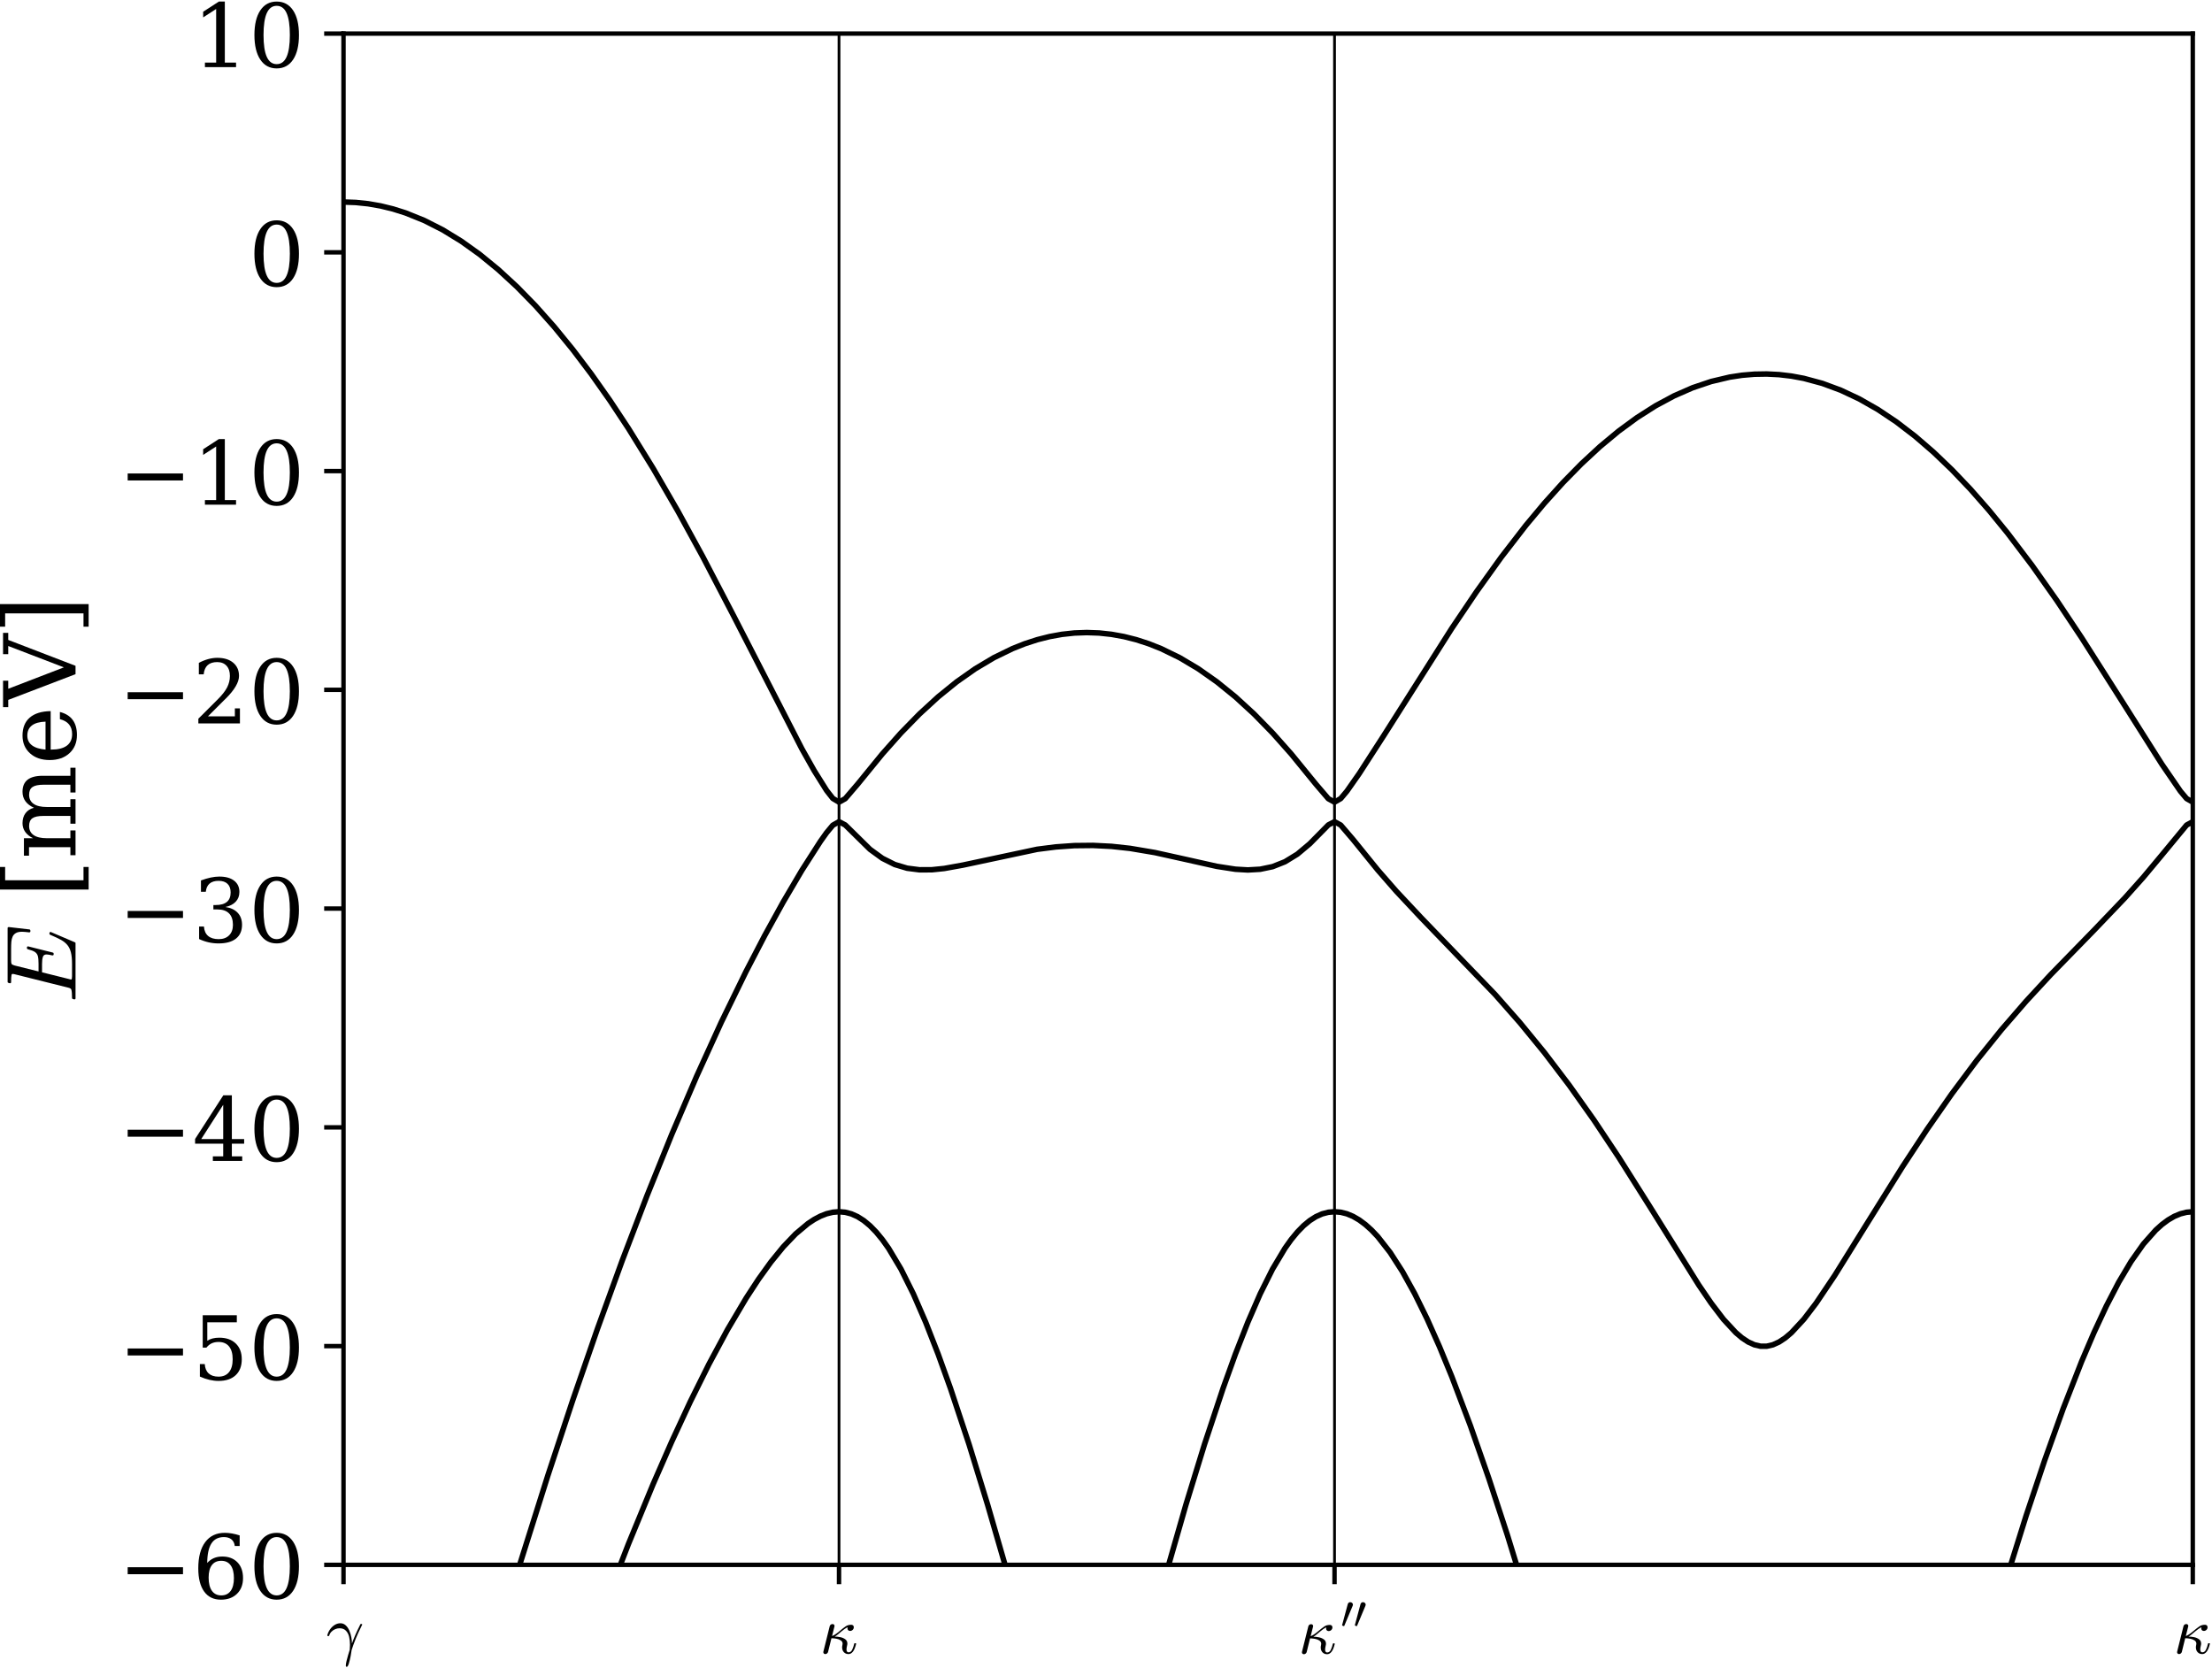
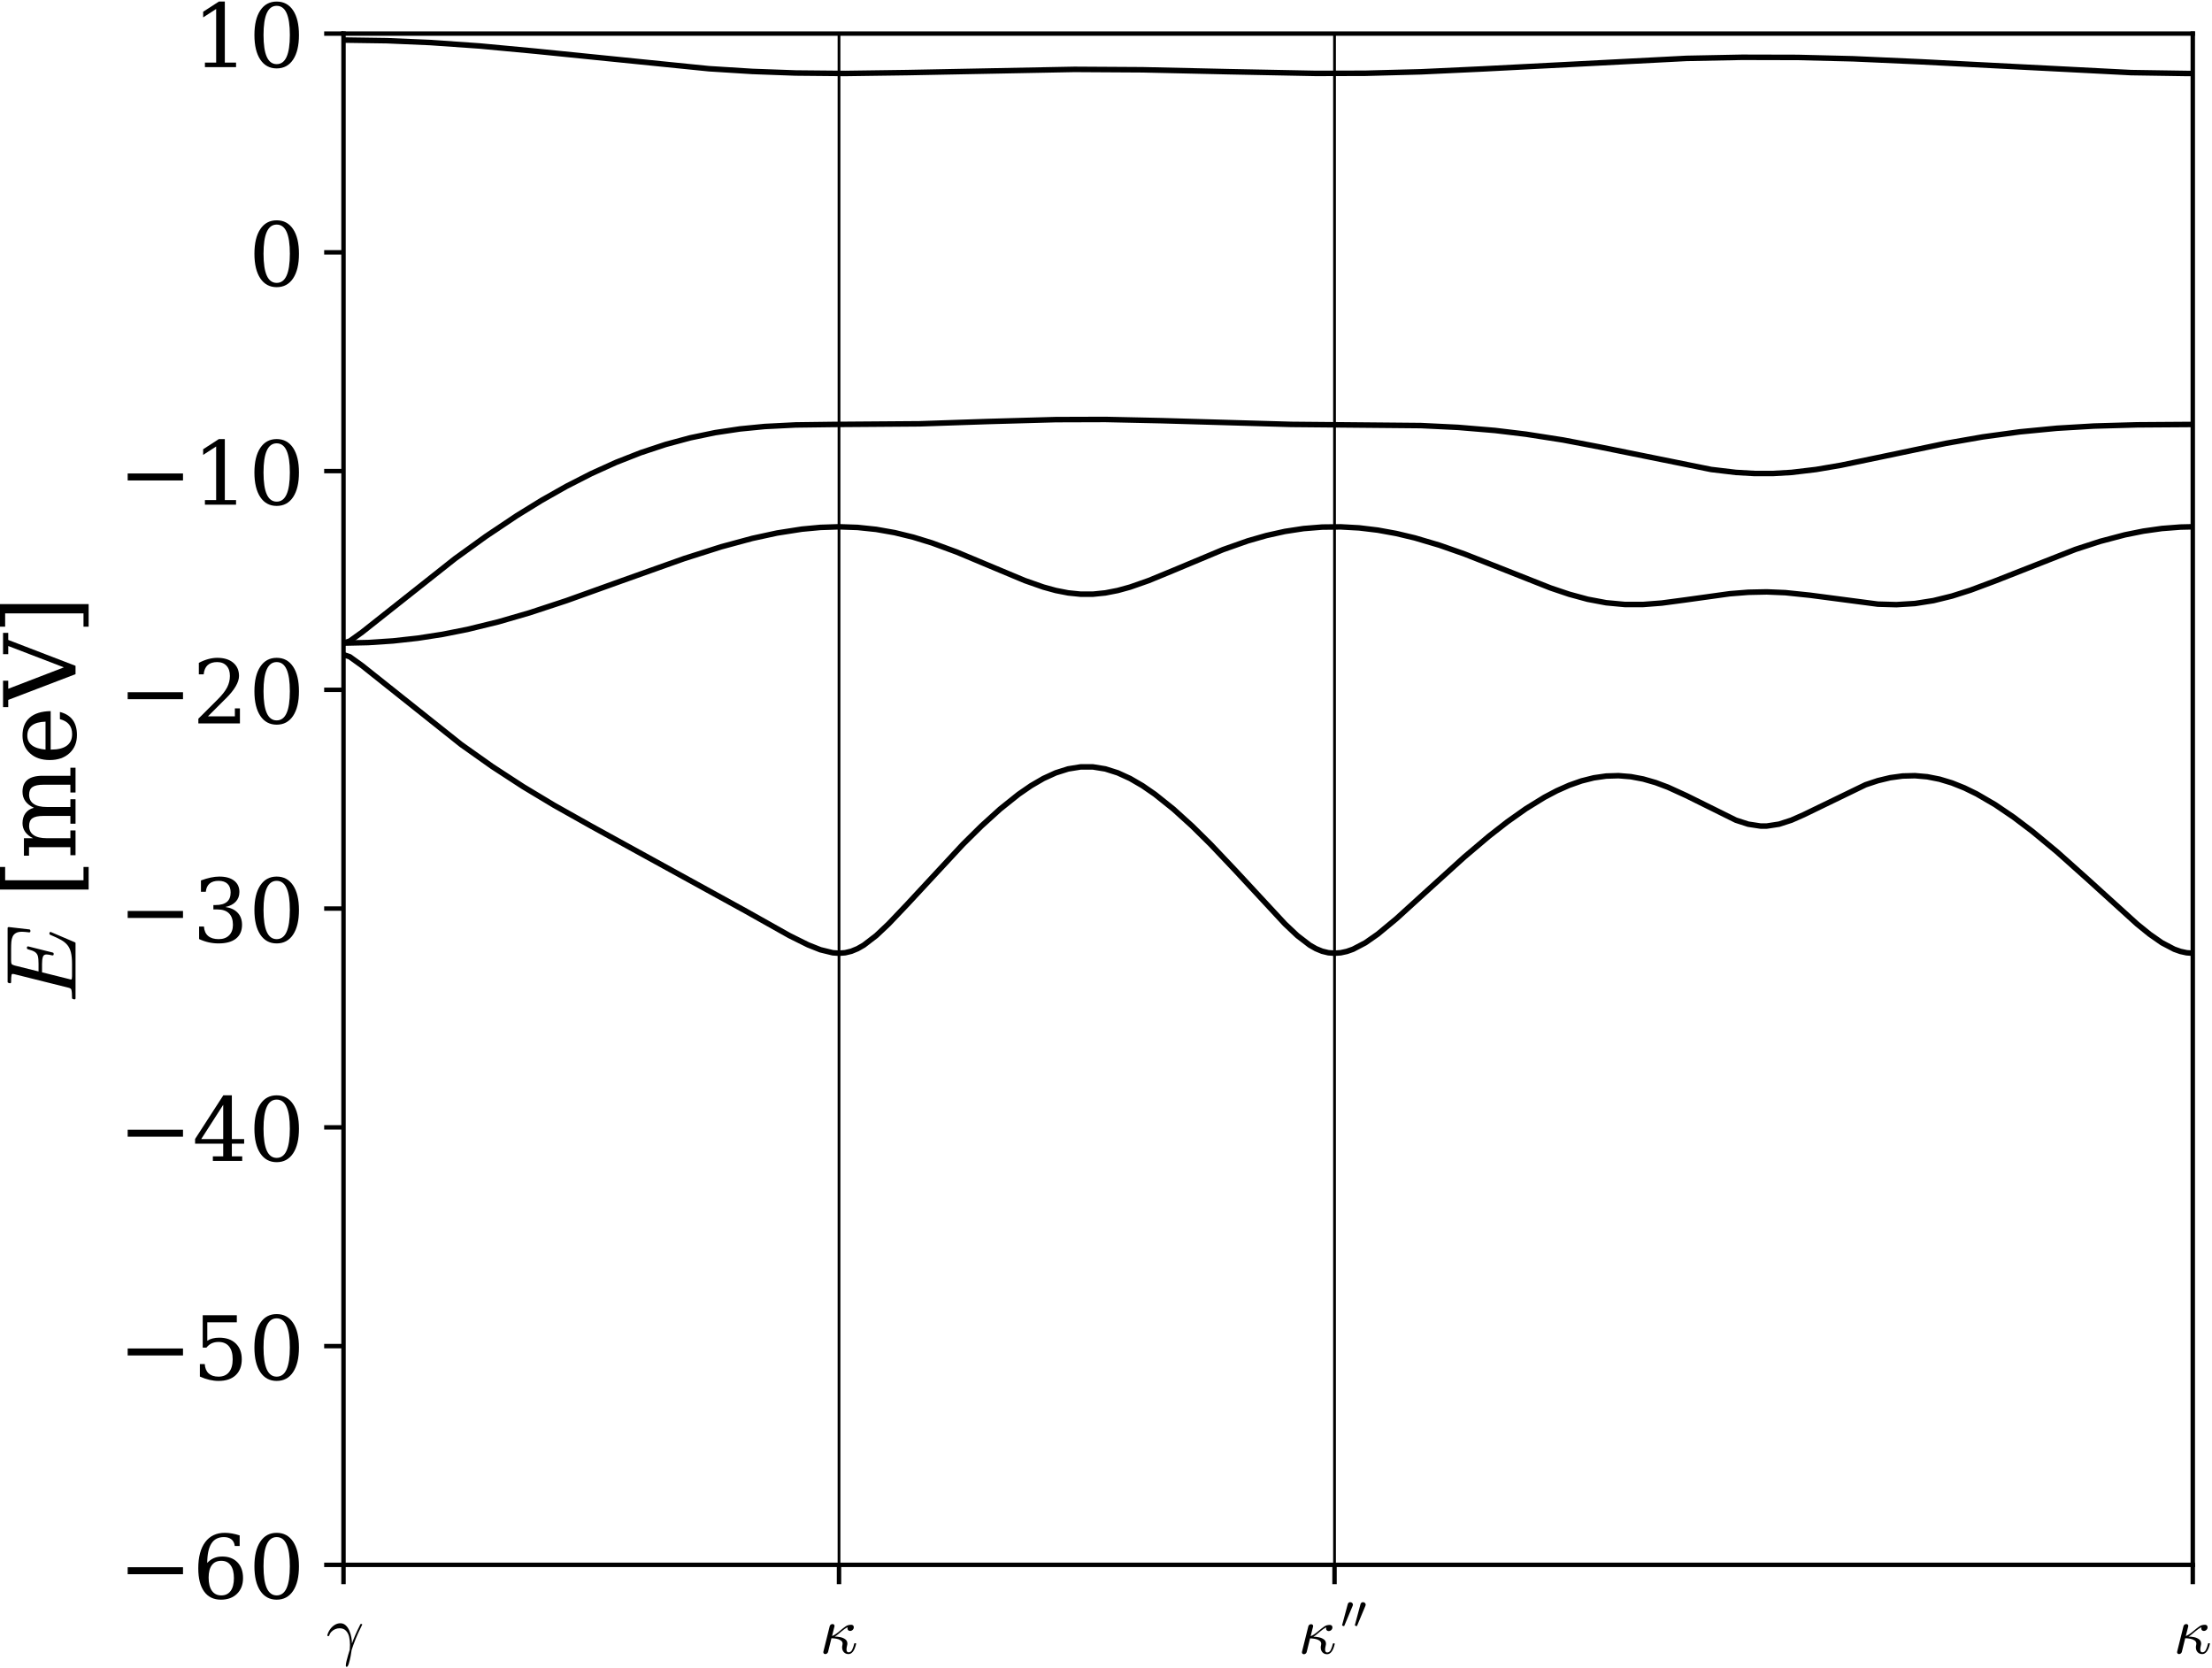
<svg xmlns="http://www.w3.org/2000/svg" xmlns:xlink="http://www.w3.org/1999/xlink" width="400.468pt" height="301.892pt" viewBox="0 0 400.468 301.892" version="1.1">
  <defs>
    <style type="text/css">*{stroke-linejoin: round; stroke-linecap: butt}</style>
  </defs>
  <g id="figure_1">
    <g id="patch_1">
      <path d="M 0 301.892  L 400.468 301.892  L 400.468 0  L 0 0  L 0 301.892  z " style="fill: none" />
    </g>
    <g id="axes_1">
      <g id="patch_2">
        <path d="M 62.188 283.279  L 396.988 283.279  L 396.988 6.079  L 62.188 6.079  L 62.188 283.279  z " style="fill: none" />
      </g>
      <g id="line2d_1">
-         <path d="M 62.188 283.279  L 62.188 6.079  " clip-path="url(#pd51ae685b4)" style="fill: none; stroke: #000000; stroke-width: 0.5; stroke-linecap: square" />
+         <path d="M 62.188 283.279  L 62.188 6.079  " clip-path="url(#pbfb2d1242e)" style="fill: none; stroke: #000000; stroke-width: 0.5; stroke-linecap: square" />
      </g>
      <g id="line2d_2">
-         <path d="M 151.898 283.279  L 151.898 6.079  " clip-path="url(#pd51ae685b4)" style="fill: none; stroke: #000000; stroke-width: 0.5; stroke-linecap: square" />
+         <path d="M 151.898 283.279  L 151.898 6.079  " clip-path="url(#pbfb2d1242e)" style="fill: none; stroke: #000000; stroke-width: 0.5; stroke-linecap: square" />
      </g>
      <g id="line2d_3">
-         <path d="M 241.607 283.279  L 241.607 6.079  " clip-path="url(#pd51ae685b4)" style="fill: none; stroke: #000000; stroke-width: 0.5; stroke-linecap: square" />
+         <path d="M 241.607 283.279  L 241.607 6.079  " clip-path="url(#pbfb2d1242e)" style="fill: none; stroke: #000000; stroke-width: 0.5; stroke-linecap: square" />
      </g>
      <g id="line2d_4">
-         <path d="M 396.988 283.279  L 396.988 6.079  " clip-path="url(#pd51ae685b4)" style="fill: none; stroke: #000000; stroke-width: 0.5; stroke-linecap: square" />
+         <path d="M 396.988 283.279  L 396.988 6.079  " clip-path="url(#pbfb2d1242e)" style="fill: none; stroke: #000000; stroke-width: 0.5; stroke-linecap: square" />
      </g>
      <g id="matplotlib.axis_1">
        <g id="xtick_1">
          <g id="line2d_5">
            <defs>
-               <path id="mf1d6343870" d="M 0 0  L 0 3.5  " style="stroke: #000000; stroke-width: 0.8" />
+               <path id="mf1cf1cf50a" d="M 0 0  L 0 3.5  " style="stroke: #000000; stroke-width: 0.8" />
            </defs>
            <g>
-               <use xlink:href="#mf1d6343870" x="62.188" y="283.279" style="stroke: #000000; stroke-width: 0.8" />
+               <use xlink:href="#mf1cf1cf50a" x="62.188" y="283.279" style="stroke: #000000; stroke-width: 0.8" />
            </g>
          </g>
          <g id="text_1">
            <g transform="translate(59.06813 299.2525) scale(0.12 -0.12)">
              <defs>
                <path id="Cmmi10-b0" d="M 1888 -1253  Q 1888 -1109 1952 -834  Q 2016 -559 2108 -248  Q 2200 63 2266 263  Q 2291 581 2291 744  Q 2291 1156 2209 1511  Q 2128 1866 1903 2105  Q 1678 2344 1275 2344  Q 1063 2344 852 2253  Q 641 2163 489 2000  Q 338 1838 281 1631  Q 269 1594 231 1594  L 153 1594  Q 103 1594 103 1650  L 103 1672  Q 175 1959 358 2226  Q 541 2494 805 2661  Q 1069 2828 1363 2828  Q 1663 2828 1881 2625  Q 2100 2422 2231 2109  Q 2363 1797 2420 1478  Q 2478 1159 2478 878  Q 2800 1753 3200 2534  L 3297 2741  Q 3316 2759 3341 2759  L 3419 2759  Q 3469 2759 3469 2700  Q 3469 2688 3456 2663  L 3359 2463  Q 3081 1909 2848 1340  Q 2616 772 2450 244  Q 2425 28 2354 -347  Q 2284 -722 2184 -1045  Q 2084 -1369 1984 -1381  Q 1888 -1381 1888 -1253  z " transform="scale(0.015625)" />
              </defs>
              <use xlink:href="#Cmmi10-b0" transform="translate(0 0.8125)" />
            </g>
          </g>
        </g>
        <g id="xtick_2">
          <g id="line2d_6">
            <g>
-               <use xlink:href="#mf1d6343870" x="151.898" y="283.279" style="stroke: #000000; stroke-width: 0.8" />
+               <use xlink:href="#mf1cf1cf50a" x="151.898" y="283.279" style="stroke: #000000; stroke-width: 0.8" />
            </g>
          </g>
          <g id="text_2">
            <g transform="translate(148.4175 299.3969) scale(0.12 -0.12)">
              <defs>
                <path id="Cmmi10-2219" d="M 341 109  Q 341 147 347 166  L 959 2625  Q 984 2716 1059 2772  Q 1134 2828 1228 2828  Q 1309 2828 1365 2779  Q 1422 2731 1422 2650  Q 1422 2631 1420 2620  Q 1419 2609 1416 2597  L 1184 1672  Q 1441 1756 1866 2111  Q 2291 2466 2508 2612  Q 2725 2759 3041 2759  Q 3144 2759 3214 2695  Q 3284 2631 3284 2522  Q 3284 2372 3176 2267  Q 3069 2163 2919 2163  Q 2816 2163 2745 2230  Q 2675 2297 2675 2400  Q 2675 2472 2700 2522  Q 2547 2459 2386 2346  Q 2225 2234 2094 2120  Q 1963 2006 1778 1853  Q 1594 1700 1447 1619  Q 1709 1619 1984 1562  Q 2259 1506 2461 1356  Q 2663 1206 2663 947  Q 2663 844 2638 769  Q 2578 513 2578 384  Q 2578 97 2778 97  Q 3006 97 3128 350  Q 3250 603 3328 941  Q 3341 978 3378 978  L 3456 978  Q 3481 978 3497 961  Q 3513 944 3513 922  Q 3513 916 3506 903  Q 3272 -72 2766 -72  Q 2584 -72 2445 12  Q 2306 97 2231 242  Q 2156 388 2156 569  Q 2156 684 2181 781  Q 2203 869 2203 928  Q 2203 1134 2020 1253  Q 1838 1372 1589 1415  Q 1341 1459 1125 1459  L 800 141  Q 778 53 701 -9  Q 625 -72 531 -72  Q 453 -72 397 -22  Q 341 28 341 109  z " transform="scale(0.015625)" />
              </defs>
              <use xlink:href="#Cmmi10-2219" transform="translate(0 0.8125)" />
            </g>
          </g>
        </g>
        <g id="xtick_3">
          <g id="line2d_7">
            <g>
-               <use xlink:href="#mf1d6343870" x="241.607" y="283.279" style="stroke: #000000; stroke-width: 0.8" />
+               <use xlink:href="#mf1cf1cf50a" x="241.607" y="283.279" style="stroke: #000000; stroke-width: 0.8" />
            </g>
          </g>
          <g id="text_3">
            <g transform="translate(235.0669 299.3969) scale(0.12 -0.12)">
              <defs>
                <path id="Cmsy10-30" d="M 225 347  Q 184 359 184 409  L 966 3316  Q 1003 3434 1093 3506  Q 1184 3578 1300 3578  Q 1450 3578 1564 3479  Q 1678 3381 1678 3231  Q 1678 3166 1644 3084  L 488 319  Q 466 275 428 275  Q 394 275 320 306  Q 247 338 225 347  z " transform="scale(0.015625)" />
              </defs>
              <use xlink:href="#Cmmi10-2219" transform="translate(0 0.601562)" />
              <use xlink:href="#Cmsy10-30" transform="translate(63.92047 38.86563) scale(0.7)" />
              <use xlink:href="#Cmsy10-30" transform="translate(83.16363 38.86563) scale(0.7)" />
            </g>
          </g>
        </g>
        <g id="xtick_4">
          <g id="line2d_8">
            <g>
-               <use xlink:href="#mf1d6343870" x="396.988" y="283.279" style="stroke: #000000; stroke-width: 0.8" />
+               <use xlink:href="#mf1cf1cf50a" x="396.988" y="283.279" style="stroke: #000000; stroke-width: 0.8" />
            </g>
          </g>
          <g id="text_4">
            <g transform="translate(393.5081 299.3969) scale(0.12 -0.12)">
              <use xlink:href="#Cmmi10-2219" transform="translate(0 0.8125)" />
            </g>
          </g>
        </g>
      </g>
      <g id="matplotlib.axis_2">
        <g id="ytick_1">
          <g id="line2d_9">
            <defs>
-               <path id="m830ee6f507" d="M 0 0  L -3.5 0  " style="stroke: #000000; stroke-width: 0.8" />
+               <path id="ma6a57aef76" d="M 0 0  L -3.5 0  " style="stroke: #000000; stroke-width: 0.8" />
            </defs>
            <g>
-               <use xlink:href="#m830ee6f507" x="62.188" y="283.279" style="stroke: #000000; stroke-width: 0.8" />
+               <use xlink:href="#ma6a57aef76" x="62.188" y="283.279" style="stroke: #000000; stroke-width: 0.8" />
            </g>
          </g>
          <g id="text_5">
            <g transform="translate(21.42063 289.3575) scale(0.16 -0.16)">
              <defs>
                <path id="DejaVuSerif-2212" d="M 678 2259  L 4684 2259  L 4684 1753  L 678 1753  L 678 2259  z " transform="scale(0.015625)" />
                <path id="DejaVuSerif-36" d="M 2094 219  Q 2534 219 2771 542  Q 3009 866 3009 1472  Q 3009 2078 2771 2401  Q 2534 2725 2094 2725  Q 1647 2725 1412 2412  Q 1178 2100 1178 1509  Q 1178 888 1415 553  Q 1653 219 2094 219  z M 1075 2569  Q 1288 2803 1556 2918  Q 1825 3034 2163 3034  Q 2859 3034 3264 2615  Q 3669 2197 3669 1472  Q 3669 763 3233 336  Q 2797 -91 2069 -91  Q 1278 -91 853 498  Q 428 1088 428 2181  Q 428 3406 931 4078  Q 1434 4750 2350 4750  Q 2597 4750 2869 4703  Q 3141 4656 3425 4563  L 3425 3794  L 3072 3794  Q 3034 4109 2831 4275  Q 2628 4441 2284 4441  Q 1678 4441 1381 3981  Q 1084 3522 1075 2569  z " transform="scale(0.015625)" />
                <path id="DejaVuSerif-30" d="M 2034 219  Q 2513 219 2750 744  Q 2988 1269 2988 2328  Q 2988 3391 2750 3916  Q 2513 4441 2034 4441  Q 1556 4441 1318 3916  Q 1081 3391 1081 2328  Q 1081 1269 1318 744  Q 1556 219 2034 219  z M 2034 -91  Q 1275 -91 848 546  Q 422 1184 422 2328  Q 422 3475 848 4112  Q 1275 4750 2034 4750  Q 2797 4750 3222 4112  Q 3647 3475 3647 2328  Q 3647 1184 3222 546  Q 2797 -91 2034 -91  z " transform="scale(0.015625)" />
              </defs>
              <use xlink:href="#DejaVuSerif-2212" />
              <use xlink:href="#DejaVuSerif-36" transform="translate(83.78906 0)" />
              <use xlink:href="#DejaVuSerif-30" transform="translate(147.4121 0)" />
            </g>
          </g>
        </g>
        <g id="ytick_2">
          <g id="line2d_10">
            <g>
-               <use xlink:href="#m830ee6f507" x="62.188" y="243.679" style="stroke: #000000; stroke-width: 0.8" />
+               <use xlink:href="#ma6a57aef76" x="62.188" y="243.679" style="stroke: #000000; stroke-width: 0.8" />
            </g>
          </g>
          <g id="text_6">
            <g transform="translate(21.42063 249.7575) scale(0.16 -0.16)">
              <defs>
                <path id="DejaVuSerif-35" d="M 3219 4666  L 3219 4153  L 1081 4153  L 1081 2816  Q 1244 2928 1461 2984  Q 1678 3041 1947 3041  Q 2703 3041 3140 2622  Q 3578 2203 3578 1478  Q 3578 738 3136 323  Q 2694 -91 1894 -91  Q 1572 -91 1234 -12  Q 897 66 544 225  L 544 1131  L 897 1131  Q 925 688 1179 453  Q 1434 219 1894 219  Q 2388 219 2653 544  Q 2919 869 2919 1478  Q 2919 2084 2655 2407  Q 2391 2731 1894 2731  Q 1613 2731 1398 2631  Q 1184 2531 1019 2322  L 750 2322  L 750 4666  L 3219 4666  z " transform="scale(0.015625)" />
              </defs>
              <use xlink:href="#DejaVuSerif-2212" />
              <use xlink:href="#DejaVuSerif-35" transform="translate(83.78906 0)" />
              <use xlink:href="#DejaVuSerif-30" transform="translate(147.4121 0)" />
            </g>
          </g>
        </g>
        <g id="ytick_3">
          <g id="line2d_11">
            <g>
-               <use xlink:href="#m830ee6f507" x="62.188" y="204.079" style="stroke: #000000; stroke-width: 0.8" />
+               <use xlink:href="#ma6a57aef76" x="62.188" y="204.079" style="stroke: #000000; stroke-width: 0.8" />
            </g>
          </g>
          <g id="text_7">
            <g transform="translate(21.42063 210.1575) scale(0.16 -0.16)">
              <defs>
                <path id="DejaVuSerif-34" d="M 2234 1581  L 2234 4063  L 641 1581  L 2234 1581  z M 3609 0  L 1484 0  L 1484 331  L 2234 331  L 2234 1247  L 197 1247  L 197 1588  L 2241 4750  L 2859 4750  L 2859 1581  L 3750 1581  L 3750 1247  L 2859 1247  L 2859 331  L 3609 331  L 3609 0  z " transform="scale(0.015625)" />
              </defs>
              <use xlink:href="#DejaVuSerif-2212" />
              <use xlink:href="#DejaVuSerif-34" transform="translate(83.78906 0)" />
              <use xlink:href="#DejaVuSerif-30" transform="translate(147.4121 0)" />
            </g>
          </g>
        </g>
        <g id="ytick_4">
          <g id="line2d_12">
            <g>
-               <use xlink:href="#m830ee6f507" x="62.188" y="164.479" style="stroke: #000000; stroke-width: 0.8" />
+               <use xlink:href="#ma6a57aef76" x="62.188" y="164.479" style="stroke: #000000; stroke-width: 0.8" />
            </g>
          </g>
          <g id="text_8">
            <g transform="translate(21.42063 170.5575) scale(0.16 -0.16)">
              <defs>
                <path id="DejaVuSerif-33" d="M 622 4469  Q 988 4606 1323 4678  Q 1659 4750 1953 4750  Q 2638 4750 3022 4454  Q 3406 4159 3406 3634  Q 3406 3213 3140 2930  Q 2875 2647 2388 2547  Q 2963 2466 3280 2130  Q 3597 1794 3597 1259  Q 3597 606 3158 257  Q 2719 -91 1894 -91  Q 1528 -91 1179 -12  Q 831 66 488 225  L 488 1131  L 838 1131  Q 869 681 1141 450  Q 1413 219 1906 219  Q 2384 219 2661 495  Q 2938 772 2938 1253  Q 2938 1803 2653 2086  Q 2369 2369 1819 2369  L 1522 2369  L 1522 2688  L 1678 2688  Q 2225 2688 2498 2914  Q 2772 3141 2772 3597  Q 2772 4006 2547 4223  Q 2322 4441 1900 4441  Q 1478 4441 1245 4241  Q 1013 4041 972 3647  L 622 3647  L 622 4469  z " transform="scale(0.015625)" />
              </defs>
              <use xlink:href="#DejaVuSerif-2212" />
              <use xlink:href="#DejaVuSerif-33" transform="translate(83.78906 0)" />
              <use xlink:href="#DejaVuSerif-30" transform="translate(147.4121 0)" />
            </g>
          </g>
        </g>
        <g id="ytick_5">
          <g id="line2d_13">
            <g>
-               <use xlink:href="#m830ee6f507" x="62.188" y="124.879" style="stroke: #000000; stroke-width: 0.8" />
+               <use xlink:href="#ma6a57aef76" x="62.188" y="124.879" style="stroke: #000000; stroke-width: 0.8" />
            </g>
          </g>
          <g id="text_9">
            <g transform="translate(21.42063 130.9575) scale(0.16 -0.16)">
              <defs>
                <path id="DejaVuSerif-32" d="M 819 3553  L 469 3553  L 469 4384  Q 803 4563 1142 4656  Q 1481 4750 1806 4750  Q 2534 4750 2956 4397  Q 3378 4044 3378 3438  Q 3378 2753 2422 1800  Q 2347 1728 2309 1691  L 1131 513  L 3078 513  L 3078 1088  L 3444 1088  L 3444 0  L 434 0  L 434 341  L 1850 1753  Q 2319 2222 2519 2614  Q 2719 3006 2719 3438  Q 2719 3909 2473 4175  Q 2228 4441 1797 4441  Q 1350 4441 1106 4219  Q 863 3997 819 3553  z " transform="scale(0.015625)" />
              </defs>
              <use xlink:href="#DejaVuSerif-2212" />
              <use xlink:href="#DejaVuSerif-32" transform="translate(83.78906 0)" />
              <use xlink:href="#DejaVuSerif-30" transform="translate(147.4121 0)" />
            </g>
          </g>
        </g>
        <g id="ytick_6">
          <g id="line2d_14">
            <g>
-               <use xlink:href="#m830ee6f507" x="62.188" y="85.279" style="stroke: #000000; stroke-width: 0.8" />
+               <use xlink:href="#ma6a57aef76" x="62.188" y="85.279" style="stroke: #000000; stroke-width: 0.8" />
            </g>
          </g>
          <g id="text_10">
            <g transform="translate(21.42063 91.3575) scale(0.16 -0.16)">
              <defs>
                <path id="DejaVuSerif-31" d="M 909 0  L 909 331  L 1722 331  L 1722 4213  L 781 3603  L 781 4013  L 1919 4750  L 2350 4750  L 2350 331  L 3163 331  L 3163 0  L 909 0  z " transform="scale(0.015625)" />
              </defs>
              <use xlink:href="#DejaVuSerif-2212" />
              <use xlink:href="#DejaVuSerif-31" transform="translate(83.78906 0)" />
              <use xlink:href="#DejaVuSerif-30" transform="translate(147.4121 0)" />
            </g>
          </g>
        </g>
        <g id="ytick_7">
          <g id="line2d_15">
            <g>
-               <use xlink:href="#m830ee6f507" x="62.188" y="45.679" style="stroke: #000000; stroke-width: 0.8" />
+               <use xlink:href="#ma6a57aef76" x="62.188" y="45.679" style="stroke: #000000; stroke-width: 0.8" />
            </g>
          </g>
          <g id="text_11">
            <g transform="translate(45.00812 51.7575) scale(0.16 -0.16)">
              <use xlink:href="#DejaVuSerif-30" />
            </g>
          </g>
        </g>
        <g id="ytick_8">
          <g id="line2d_16">
            <g>
-               <use xlink:href="#m830ee6f507" x="62.188" y="6.079" style="stroke: #000000; stroke-width: 0.8" />
+               <use xlink:href="#ma6a57aef76" x="62.188" y="6.079" style="stroke: #000000; stroke-width: 0.8" />
            </g>
          </g>
          <g id="text_12">
            <g transform="translate(34.82812 12.1575) scale(0.16 -0.16)">
              <use xlink:href="#DejaVuSerif-31" />
              <use xlink:href="#DejaVuSerif-30" transform="translate(63.62305 0)" />
            </g>
          </g>
        </g>
        <g id="text_13">
          <g transform="translate(13.67719 181.5788) rotate(-90) scale(0.18 -0.18)">
            <defs>
              <path id="Cmmi10-45" d="M 300 0  Q 238 0 238 84  Q 241 100 250 139  Q 259 178 276 201  Q 294 225 319 225  Q 709 225 863 269  Q 947 297 984 441  L 1863 3956  Q 1875 4019 1875 4044  Q 1875 4113 1797 4122  Q 1678 4147 1338 4147  Q 1275 4147 1275 4231  Q 1278 4247 1287 4286  Q 1297 4325 1314 4348  Q 1331 4372 1356 4372  L 4825 4372  Q 4891 4372 4891 4288  L 4738 2963  Q 4738 2947 4714 2926  Q 4691 2906 4672 2906  L 4616 2906  Q 4550 2906 4550 2988  Q 4588 3300 4588 3450  Q 4588 3706 4500 3848  Q 4413 3991 4267 4053  Q 4122 4116 3945 4131  Q 3769 4147 3481 4147  L 2753 4147  Q 2578 4147 2522 4117  Q 2466 4088 2419 3928  L 2034 2381  L 2534 2381  Q 2859 2381 3025 2426  Q 3191 2472 3287 2615  Q 3384 2759 3463 3072  Q 3469 3094 3486 3111  Q 3503 3128 3525 3128  L 3584 3128  Q 3647 3128 3647 3047  L 3250 1466  Q 3238 1409 3188 1409  L 3128 1409  Q 3066 1409 3066 1491  Q 3128 1747 3128 1869  Q 3128 2056 2959 2106  Q 2791 2156 2509 2156  L 1978 2156  L 1544 416  Q 1516 338 1516 275  Q 1516 225 1734 225  L 2509 225  Q 2972 225 3259 297  Q 3547 369 3736 526  Q 3925 684 4062 928  Q 4200 1172 4397 1638  Q 4409 1678 4453 1678  L 4513 1678  Q 4538 1678 4556 1656  Q 4575 1634 4575 1606  Q 4575 1594 4569 1581  L 3909 38  Q 3897 0 3859 0  L 300 0  z " transform="scale(0.015625)" />
              <path id="DejaVuSerif-20" transform="scale(0.015625)" />
              <path id="DejaVuSerif-5b" d="M 550 4863  L 2003 4863  L 2003 4531  L 1147 4531  L 1147 -513  L 2003 -513  L 2003 -844  L 550 -844  L 550 4863  z " transform="scale(0.015625)" />
              <path id="DejaVuSerif-6d" d="M 3316 2675  Q 3481 3041 3739 3227  Q 3997 3413 4341 3413  Q 4863 3413 5119 3089  Q 5375 2766 5375 2113  L 5375 331  L 5894 331  L 5894 0  L 4300 0  L 4300 331  L 4800 331  L 4800 2047  Q 4800 2556 4650 2772  Q 4500 2988 4153 2988  Q 3769 2988 3567 2697  Q 3366 2406 3366 1850  L 3366 331  L 3866 331  L 3866 0  L 2291 0  L 2291 331  L 2791 331  L 2791 2069  Q 2791 2566 2641 2777  Q 2491 2988 2144 2988  Q 1759 2988 1557 2697  Q 1356 2406 1356 1850  L 1356 331  L 1856 331  L 1856 0  L 263 0  L 263 331  L 781 331  L 781 2994  L 231 2994  L 231 3322  L 1356 3322  L 1356 2731  Q 1516 3063 1762 3238  Q 2009 3413 2322 3413  Q 2709 3413 2968 3220  Q 3228 3028 3316 2675  z " transform="scale(0.015625)" />
              <path id="DejaVuSerif-65" d="M 3469 1600  L 991 1600  L 991 1575  Q 991 903 1244 561  Q 1497 219 1991 219  Q 2369 219 2611 417  Q 2853 616 2950 1006  L 3413 1006  Q 3275 459 2904 184  Q 2534 -91 1931 -91  Q 1203 -91 761 389  Q 319 869 319 1663  Q 319 2450 753 2931  Q 1188 3413 1894 3413  Q 2647 3413 3050 2948  Q 3453 2484 3469 1600  z M 2791 1931  Q 2772 2513 2545 2808  Q 2319 3103 1894 3103  Q 1497 3103 1269 2806  Q 1041 2509 991 1931  L 2791 1931  z " transform="scale(0.015625)" />
              <path id="DejaVuSerif-56" d="M 1119 4331  L 2497 750  L 3872 4331  L 3347 4331  L 3347 4666  L 4716 4666  L 4716 4331  L 4263 4331  L 2597 0  L 2059 0  L 403 4331  L -63 4331  L -63 4666  L 1638 4666  L 1638 4331  L 1119 4331  z " transform="scale(0.015625)" />
              <path id="DejaVuSerif-5d" d="M 1947 4863  L 1947 -844  L 494 -844  L 494 -513  L 1350 -513  L 1350 4531  L 494 4531  L 494 4863  L 1947 4863  z " transform="scale(0.015625)" />
            </defs>
            <use xlink:href="#Cmmi10-45" transform="translate(0 0.015625)" />
            <use xlink:href="#DejaVuSerif-20" transform="translate(73.7793 0.015625)" />
            <use xlink:href="#DejaVuSerif-5b" transform="translate(105.5664 0.015625)" />
            <use xlink:href="#DejaVuSerif-6d" transform="translate(144.5801 0.015625)" />
            <use xlink:href="#DejaVuSerif-65" transform="translate(239.4043 0.015625)" />
            <use xlink:href="#DejaVuSerif-56" transform="translate(298.584 0.015625)" />
            <use xlink:href="#DejaVuSerif-5d" transform="translate(370.8008 0.015625)" />
          </g>
        </g>
      </g>
      <g id="line2d_17">
-         <path d="M 62.188 36.573  L 64.431 36.652  L 66.674 36.887  L 68.916 37.28  L 71.159 37.83  L 73.402 38.537  L 76.766 39.891  L 80.13 41.597  L 83.494 43.654  L 86.858 46.059  L 90.222 48.813  L 93.586 51.912  L 96.951 55.354  L 100.315 59.136  L 103.679 63.252  L 107.043 67.699  L 110.407 72.469  L 113.771 77.554  L 118.256 84.804  L 122.742 92.558  L 127.227 100.761  L 132.834 111.52  L 145.169 135.543  L 147.412 139.523  L 149.655 143.1  L 150.776 144.536  L 151.898 145.204  L 153.019 144.585  L 155.262 141.968  L 159.747 136.471  L 163.111 132.684  L 166.475 129.241  L 169.839 126.155  L 173.203 123.428  L 176.568 121.063  L 179.932 119.061  L 183.296 117.422  L 185.539 116.532  L 187.781 115.803  L 190.024 115.237  L 192.267 114.832  L 194.509 114.589  L 196.752 114.508  L 198.995 114.589  L 201.238 114.832  L 203.48 115.237  L 205.723 115.803  L 207.966 116.532  L 210.209 117.422  L 213.573 119.061  L 216.937 121.063  L 220.301 123.428  L 223.665 126.155  L 227.029 129.241  L 230.393 132.684  L 233.757 136.471  L 238.243 141.968  L 240.486 144.585  L 241.607 145.204  L 242.725 144.564  L 243.843 143.231  L 246.078 140.041  L 250.55 133.115  L 262.846 113.738  L 267.317 107.112  L 271.789 100.878  L 276.26 95.095  L 279.614 91.081  L 282.967 87.361  L 286.321 83.944  L 289.674 80.839  L 293.028 78.053  L 296.382 75.592  L 299.735 73.459  L 303.089 71.658  L 306.442 70.191  L 309.796 69.062  L 313.149 68.27  L 315.385 67.93  L 317.621 67.741  L 319.856 67.704  L 322.092 67.817  L 324.328 68.081  L 326.564 68.496  L 329.917 69.401  L 333.271 70.643  L 336.624 72.221  L 339.978 74.133  L 343.331 76.376  L 346.685 78.946  L 350.038 81.839  L 353.392 85.048  L 356.746 88.568  L 360.099 92.387  L 363.453 96.496  L 367.924 102.396  L 372.395 108.735  L 376.867 115.446  L 383.574 125.988  L 391.399 138.35  L 394.752 143.231  L 395.87 144.564  L 396.988 145.204  L 396.988 145.204  " clip-path="url(#pd51ae685b4)" style="fill: none; stroke: #000000; stroke-linecap: square" />
+         <path d="M 62.188 7.252  L 70.038 7.366  L 77.887 7.7  L 86.858 8.324  L 96.951 9.267  L 128.349 12.438  L 136.198 12.93  L 144.048 13.214  L 153.019 13.299  L 164.233 13.144  L 194.509 12.559  L 206.845 12.632  L 222.544 12.98  L 238.243 13.287  L 247.196 13.261  L 257.257 12.999  L 268.435 12.479  L 305.324 10.569  L 315.385 10.37  L 325.446 10.395  L 335.506 10.642  L 347.803 11.191  L 385.81 13.144  L 395.87 13.299  L 396.988 13.301  L 396.988 13.301  " clip-path="url(#pbfb2d1242e)" style="fill: none; stroke: #000000; stroke-linecap: square" />
      </g>
      <g id="line2d_18">
-         <path d="M 88.152 302.892  L 93.586 284.857  L 99.193 267.086  L 103.679 253.519  L 108.164 240.551  L 112.65 228.194  L 117.135 216.457  L 121.621 205.348  L 126.106 194.872  L 130.592 185.034  L 135.077 175.839  L 138.441 169.368  L 141.805 163.269  L 145.169 157.558  L 148.533 152.311  L 149.655 150.733  L 150.776 149.388  L 151.898 148.752  L 153.019 149.336  L 157.504 153.748  L 159.747 155.376  L 161.99 156.502  L 164.233 157.171  L 166.475 157.458  L 168.718 157.446  L 170.961 157.216  L 174.325 156.608  L 187.781 153.744  L 191.145 153.316  L 194.509 153.079  L 197.874 153.045  L 201.238 153.215  L 204.602 153.582  L 209.087 154.338  L 214.694 155.581  L 220.301 156.836  L 223.665 157.354  L 225.908 157.484  L 228.15 157.357  L 230.393 156.889  L 232.636 156  L 234.879 154.626  L 237.121 152.746  L 240.486 149.336  L 241.607 148.752  L 242.725 149.359  L 244.96 151.97  L 249.432 157.487  L 252.785 161.33  L 257.257 166.103  L 270.671 180.02  L 275.142 185.095  L 279.614 190.554  L 284.085 196.434  L 288.557 202.742  L 293.028 209.455  L 298.617 218.306  L 307.56 232.632  L 309.796 235.904  L 312.031 238.835  L 314.267 241.248  L 315.385 242.196  L 316.503 242.936  L 317.621 243.444  L 318.739 243.703  L 319.856 243.703  L 320.974 243.444  L 322.092 242.936  L 323.21 242.196  L 324.328 241.248  L 326.564 238.835  L 328.799 235.904  L 332.153 230.912  L 337.742 221.933  L 344.449 211.19  L 348.921 204.384  L 353.392 197.971  L 357.863 191.983  L 362.335 186.422  L 366.806 181.256  L 371.278 176.42  L 379.103 168.398  L 384.692 162.555  L 388.045 158.798  L 391.399 154.773  L 395.87 149.359  L 396.988 148.752  L 396.988 148.752  " clip-path="url(#pd51ae685b4)" style="fill: none; stroke: #000000; stroke-linecap: square" />
+         <path d="M 62.188 116.419  L 63.309 116.056  L 65.552 114.448  L 82.373 101.131  L 87.98 97.085  L 93.586 93.332  L 98.072 90.567  L 102.557 88.031  L 107.043 85.74  L 111.528 83.708  L 116.014 81.946  L 120.499 80.461  L 124.985 79.254  L 129.47 78.321  L 133.956 77.648  L 138.441 77.208  L 144.048 76.925  L 150.776 76.838  L 166.475 76.722  L 178.81 76.306  L 191.145 75.961  L 200.116 75.933  L 210.209 76.151  L 233.757 76.827  L 257.257 77.041  L 263.964 77.366  L 270.671 77.926  L 276.26 78.597  L 282.967 79.645  L 289.674 80.925  L 309.796 84.989  L 314.267 85.52  L 317.621 85.715  L 320.974 85.715  L 324.328 85.52  L 328.799 84.989  L 333.271 84.226  L 341.096 82.598  L 352.274 80.26  L 358.981 79.089  L 365.688 78.172  L 372.395 77.525  L 379.103 77.127  L 386.927 76.906  L 396.988 76.837  L 396.988 76.837  " clip-path="url(#pbfb2d1242e)" style="fill: none; stroke: #000000; stroke-linecap: square" />
      </g>
      <g id="line2d_19">
-         <path d="M 104.942 302.892  L 109.286 291.083  L 113.771 279.517  L 118.256 268.637  L 121.621 260.957  L 124.985 253.716  L 128.349 246.949  L 131.713 240.695  L 135.077 235.013  L 137.32 231.58  L 139.562 228.468  L 141.805 225.714  L 144.048 223.368  L 146.291 221.492  L 147.412 220.752  L 148.533 220.157  L 149.655 219.719  L 150.776 219.448  L 151.898 219.356  L 153.019 219.452  L 154.14 219.746  L 155.262 220.247  L 156.383 220.96  L 157.504 221.889  L 158.626 223.036  L 159.747 224.398  L 160.868 225.972  L 163.111 229.725  L 165.354 234.223  L 167.597 239.382  L 169.839 245.115  L 172.082 251.345  L 175.446 261.484  L 178.81 272.424  L 182.174 284.036  L 186.66 300.388  L 187.326 302.892  M 206.179 302.892  L 210.209 288.038  L 214.694 272.424  L 218.058 261.484  L 221.422 251.345  L 223.665 245.115  L 225.908 239.382  L 228.15 234.223  L 230.393 229.725  L 232.636 225.972  L 233.757 224.398  L 234.879 223.036  L 236 221.889  L 237.121 220.96  L 238.243 220.247  L 239.364 219.746  L 240.486 219.452  L 241.607 219.356  L 242.725 219.449  L 243.843 219.73  L 244.96 220.197  L 246.078 220.847  L 247.196 221.677  L 248.314 222.684  L 249.432 223.862  L 251.668 226.713  L 253.903 230.183  L 256.139 234.22  L 258.375 238.771  L 260.61 243.788  L 262.846 249.223  L 266.2 258.075  L 269.553 267.665  L 272.907 277.902  L 277.378 292.435  L 280.437 302.892  M 312.508 302.892  L 313.149 301.891  L 314.267 300.376  L 315.385 299.12  L 316.503 298.149  L 317.621 297.486  L 318.739 297.15  L 319.856 297.15  L 320.974 297.486  L 322.092 298.149  L 323.21 299.12  L 324.328 300.376  L 326.087 302.892  M 358.158 302.892  L 362.335 288.714  L 366.806 274.422  L 370.16 264.392  L 373.513 255.037  L 376.867 246.456  L 379.103 241.224  L 381.338 236.434  L 383.574 232.134  L 385.81 228.374  L 388.045 225.207  L 390.281 222.684  L 391.399 221.677  L 392.517 220.847  L 393.635 220.197  L 394.752 219.73  L 395.87 219.449  L 396.988 219.356  L 396.988 219.356  " clip-path="url(#pd51ae685b4)" style="fill: none; stroke: #000000; stroke-linecap: square" />
+         <path d="M 62.188 116.419  L 66.674 116.32  L 71.159 116.023  L 75.645 115.527  L 80.13 114.832  L 84.615 113.942  L 90.222 112.571  L 95.829 110.944  L 102.557 108.73  L 112.65 105.107  L 123.863 101.117  L 130.592 98.978  L 136.198 97.463  L 140.684 96.491  L 145.169 95.789  L 148.533 95.474  L 151.898 95.364  L 155.262 95.479  L 158.626 95.832  L 161.99 96.423  L 165.354 97.247  L 168.718 98.281  L 173.203 99.933  L 178.81 102.282  L 185.539 105.098  L 188.903 106.278  L 191.145 106.895  L 193.388 107.332  L 195.631 107.56  L 197.874 107.56  L 200.116 107.332  L 202.359 106.895  L 204.602 106.278  L 207.966 105.098  L 212.451 103.25  L 221.422 99.495  L 225.908 97.914  L 229.272 96.947  L 232.636 96.2  L 236 95.687  L 239.364 95.415  L 242.725 95.377  L 246.078 95.562  L 249.432 95.966  L 252.785 96.575  L 256.139 97.374  L 260.61 98.699  L 265.082 100.264  L 271.789 102.904  L 280.732 106.44  L 284.085 107.57  L 287.439 108.482  L 290.792 109.113  L 294.146 109.426  L 297.499 109.426  L 300.853 109.168  L 305.324 108.572  L 313.149 107.484  L 316.503 107.218  L 319.856 107.148  L 323.21 107.287  L 327.681 107.75  L 339.978 109.365  L 343.331 109.459  L 346.685 109.253  L 350.038 108.726  L 353.392 107.902  L 356.746 106.836  L 361.217 105.166  L 375.749 99.455  L 380.22 98.002  L 384.692 96.821  L 388.045 96.147  L 391.399 95.673  L 394.752 95.414  L 396.988 95.364  L 396.988 95.364  " clip-path="url(#pbfb2d1242e)" style="fill: none; stroke: #000000; stroke-linecap: square" />
      </g>
      <g id="line2d_20">
-         <path d="M 0 0  " clip-path="url(#pd51ae685b4)" style="fill: none; stroke: #000000; stroke-linecap: square" />
+         <path d="M 62.188 118.52  L 63.309 118.884  L 65.552 120.499  L 83.494 134.78  L 89.101 138.75  L 94.708 142.401  L 100.315 145.771  L 107.043 149.552  L 135.077 164.963  L 142.927 169.372  L 146.291 171.043  L 148.533 171.933  L 150.776 172.479  L 151.898 172.557  L 153.019 172.47  L 154.14 172.198  L 155.262 171.736  L 156.383 171.094  L 158.626 169.374  L 160.868 167.258  L 164.233 163.718  L 174.325 152.847  L 177.689 149.521  L 181.053 146.471  L 184.417 143.779  L 186.66 142.234  L 188.903 140.93  L 191.145 139.905  L 193.388 139.195  L 195.631 138.832  L 197.874 138.832  L 200.116 139.195  L 202.359 139.905  L 204.602 140.93  L 206.845 142.234  L 209.087 143.779  L 212.451 146.471  L 215.815 149.521  L 219.18 152.847  L 223.665 157.585  L 232.636 167.258  L 234.879 169.374  L 237.121 171.094  L 238.243 171.736  L 239.364 172.198  L 240.486 172.47  L 241.607 172.557  L 242.725 172.475  L 243.843 172.231  L 244.96 171.837  L 247.196 170.665  L 249.432 169.105  L 252.785 166.33  L 258.375 161.244  L 265.082 155.165  L 269.553 151.381  L 272.907 148.766  L 276.26 146.396  L 279.614 144.328  L 281.85 143.15  L 284.085 142.156  L 286.321 141.368  L 288.557 140.806  L 290.792 140.486  L 293.028 140.418  L 295.264 140.601  L 297.499 141.024  L 299.735 141.668  L 301.971 142.505  L 305.324 144.038  L 314.267 148.471  L 316.503 149.196  L 318.739 149.537  L 319.856 149.537  L 322.092 149.196  L 324.328 148.471  L 326.564 147.483  L 337.742 142.065  L 339.978 141.32  L 342.213 140.783  L 344.449 140.478  L 346.685 140.42  L 348.921 140.615  L 351.156 141.057  L 353.392 141.734  L 355.628 142.628  L 357.863 143.717  L 361.217 145.67  L 364.57 147.946  L 367.924 150.485  L 372.395 154.192  L 377.985 159.186  L 386.927 167.295  L 389.163 169.105  L 391.399 170.665  L 393.635 171.837  L 394.752 172.231  L 395.87 172.475  L 396.988 172.557  L 396.988 172.557  " clip-path="url(#pbfb2d1242e)" style="fill: none; stroke: #000000; stroke-linecap: square" />
      </g>
      <g id="patch_3">
        <path d="M 62.188 283.279  L 62.188 6.079  " style="fill: none; stroke: #000000; stroke-width: 0.8; stroke-linejoin: miter; stroke-linecap: square" />
      </g>
      <g id="patch_4">
        <path d="M 396.988 283.279  L 396.988 6.079  " style="fill: none; stroke: #000000; stroke-width: 0.8; stroke-linejoin: miter; stroke-linecap: square" />
      </g>
      <g id="patch_5">
        <path d="M 62.188 283.279  L 396.988 283.279  " style="fill: none; stroke: #000000; stroke-width: 0.8; stroke-linejoin: miter; stroke-linecap: square" />
      </g>
      <g id="patch_6">
        <path d="M 62.188 6.079  L 396.988 6.079  " style="fill: none; stroke: #000000; stroke-width: 0.8; stroke-linejoin: miter; stroke-linecap: square" />
      </g>
    </g>
  </g>
  <defs>
-     <clipPath id="pd51ae685b4">
+     <clipPath id="pbfb2d1242e">
      <rect x="62.188" y="6.079" width="334.8" height="277.2" />
    </clipPath>
  </defs>
</svg>
